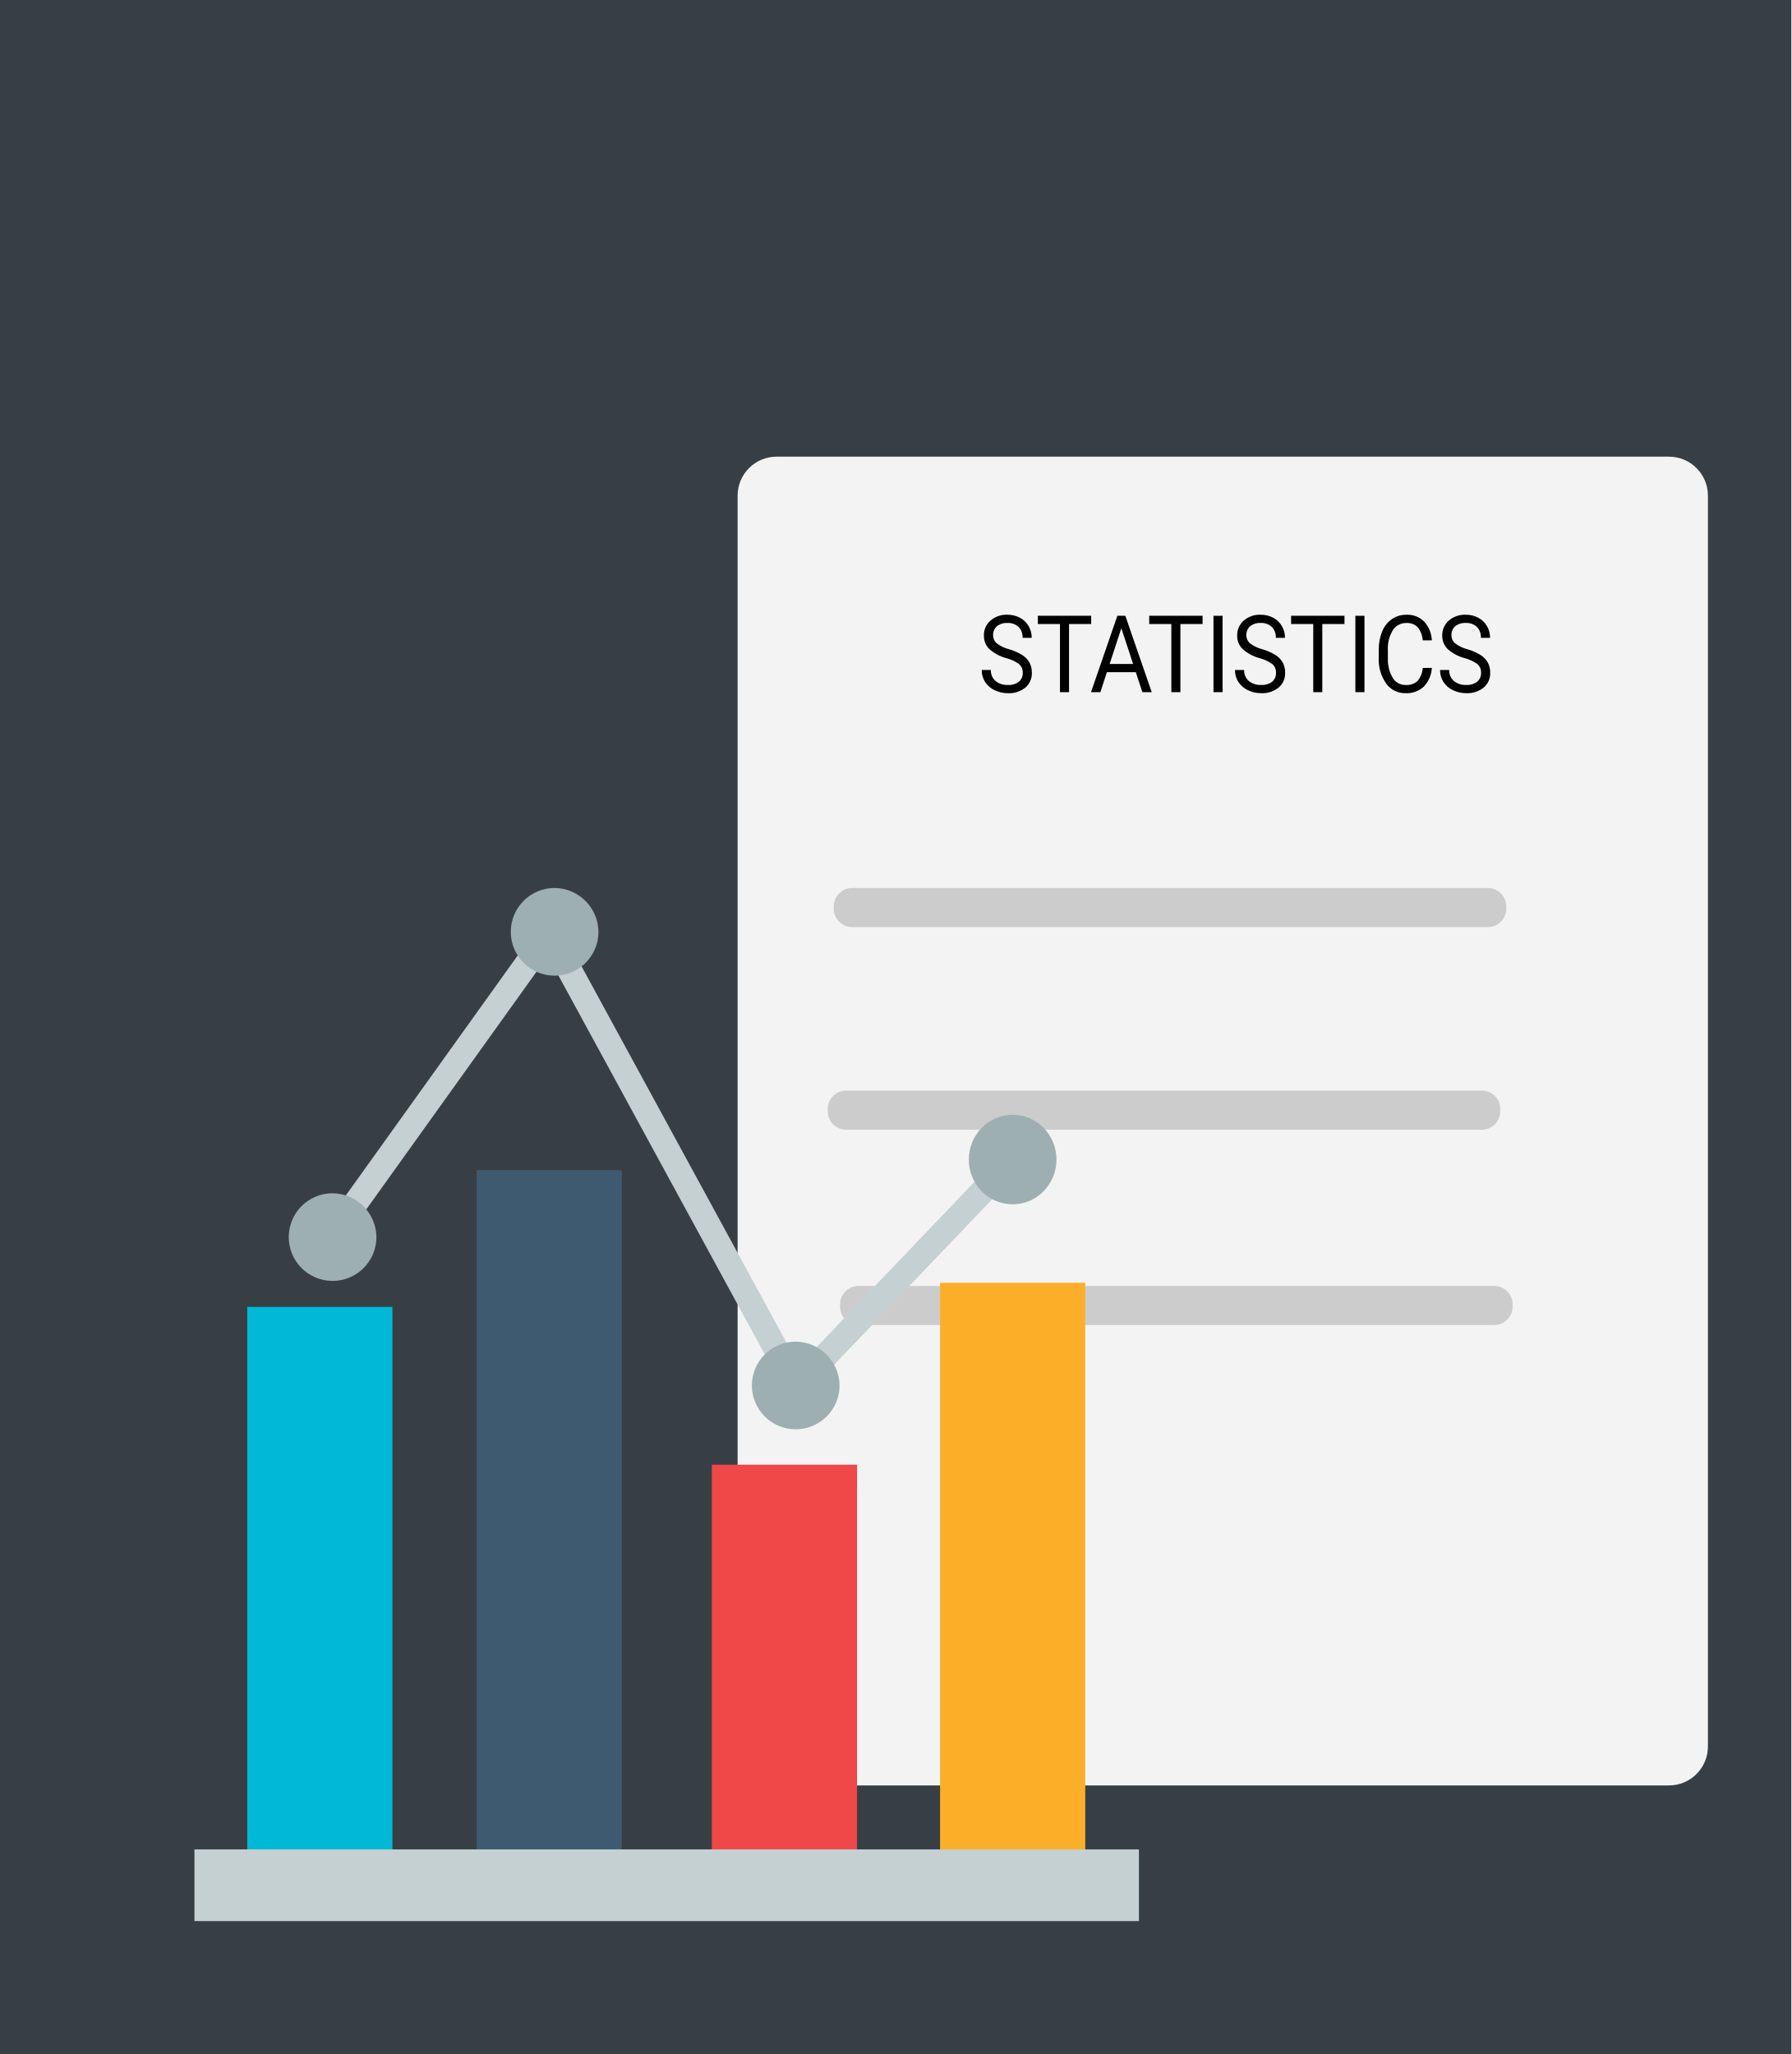
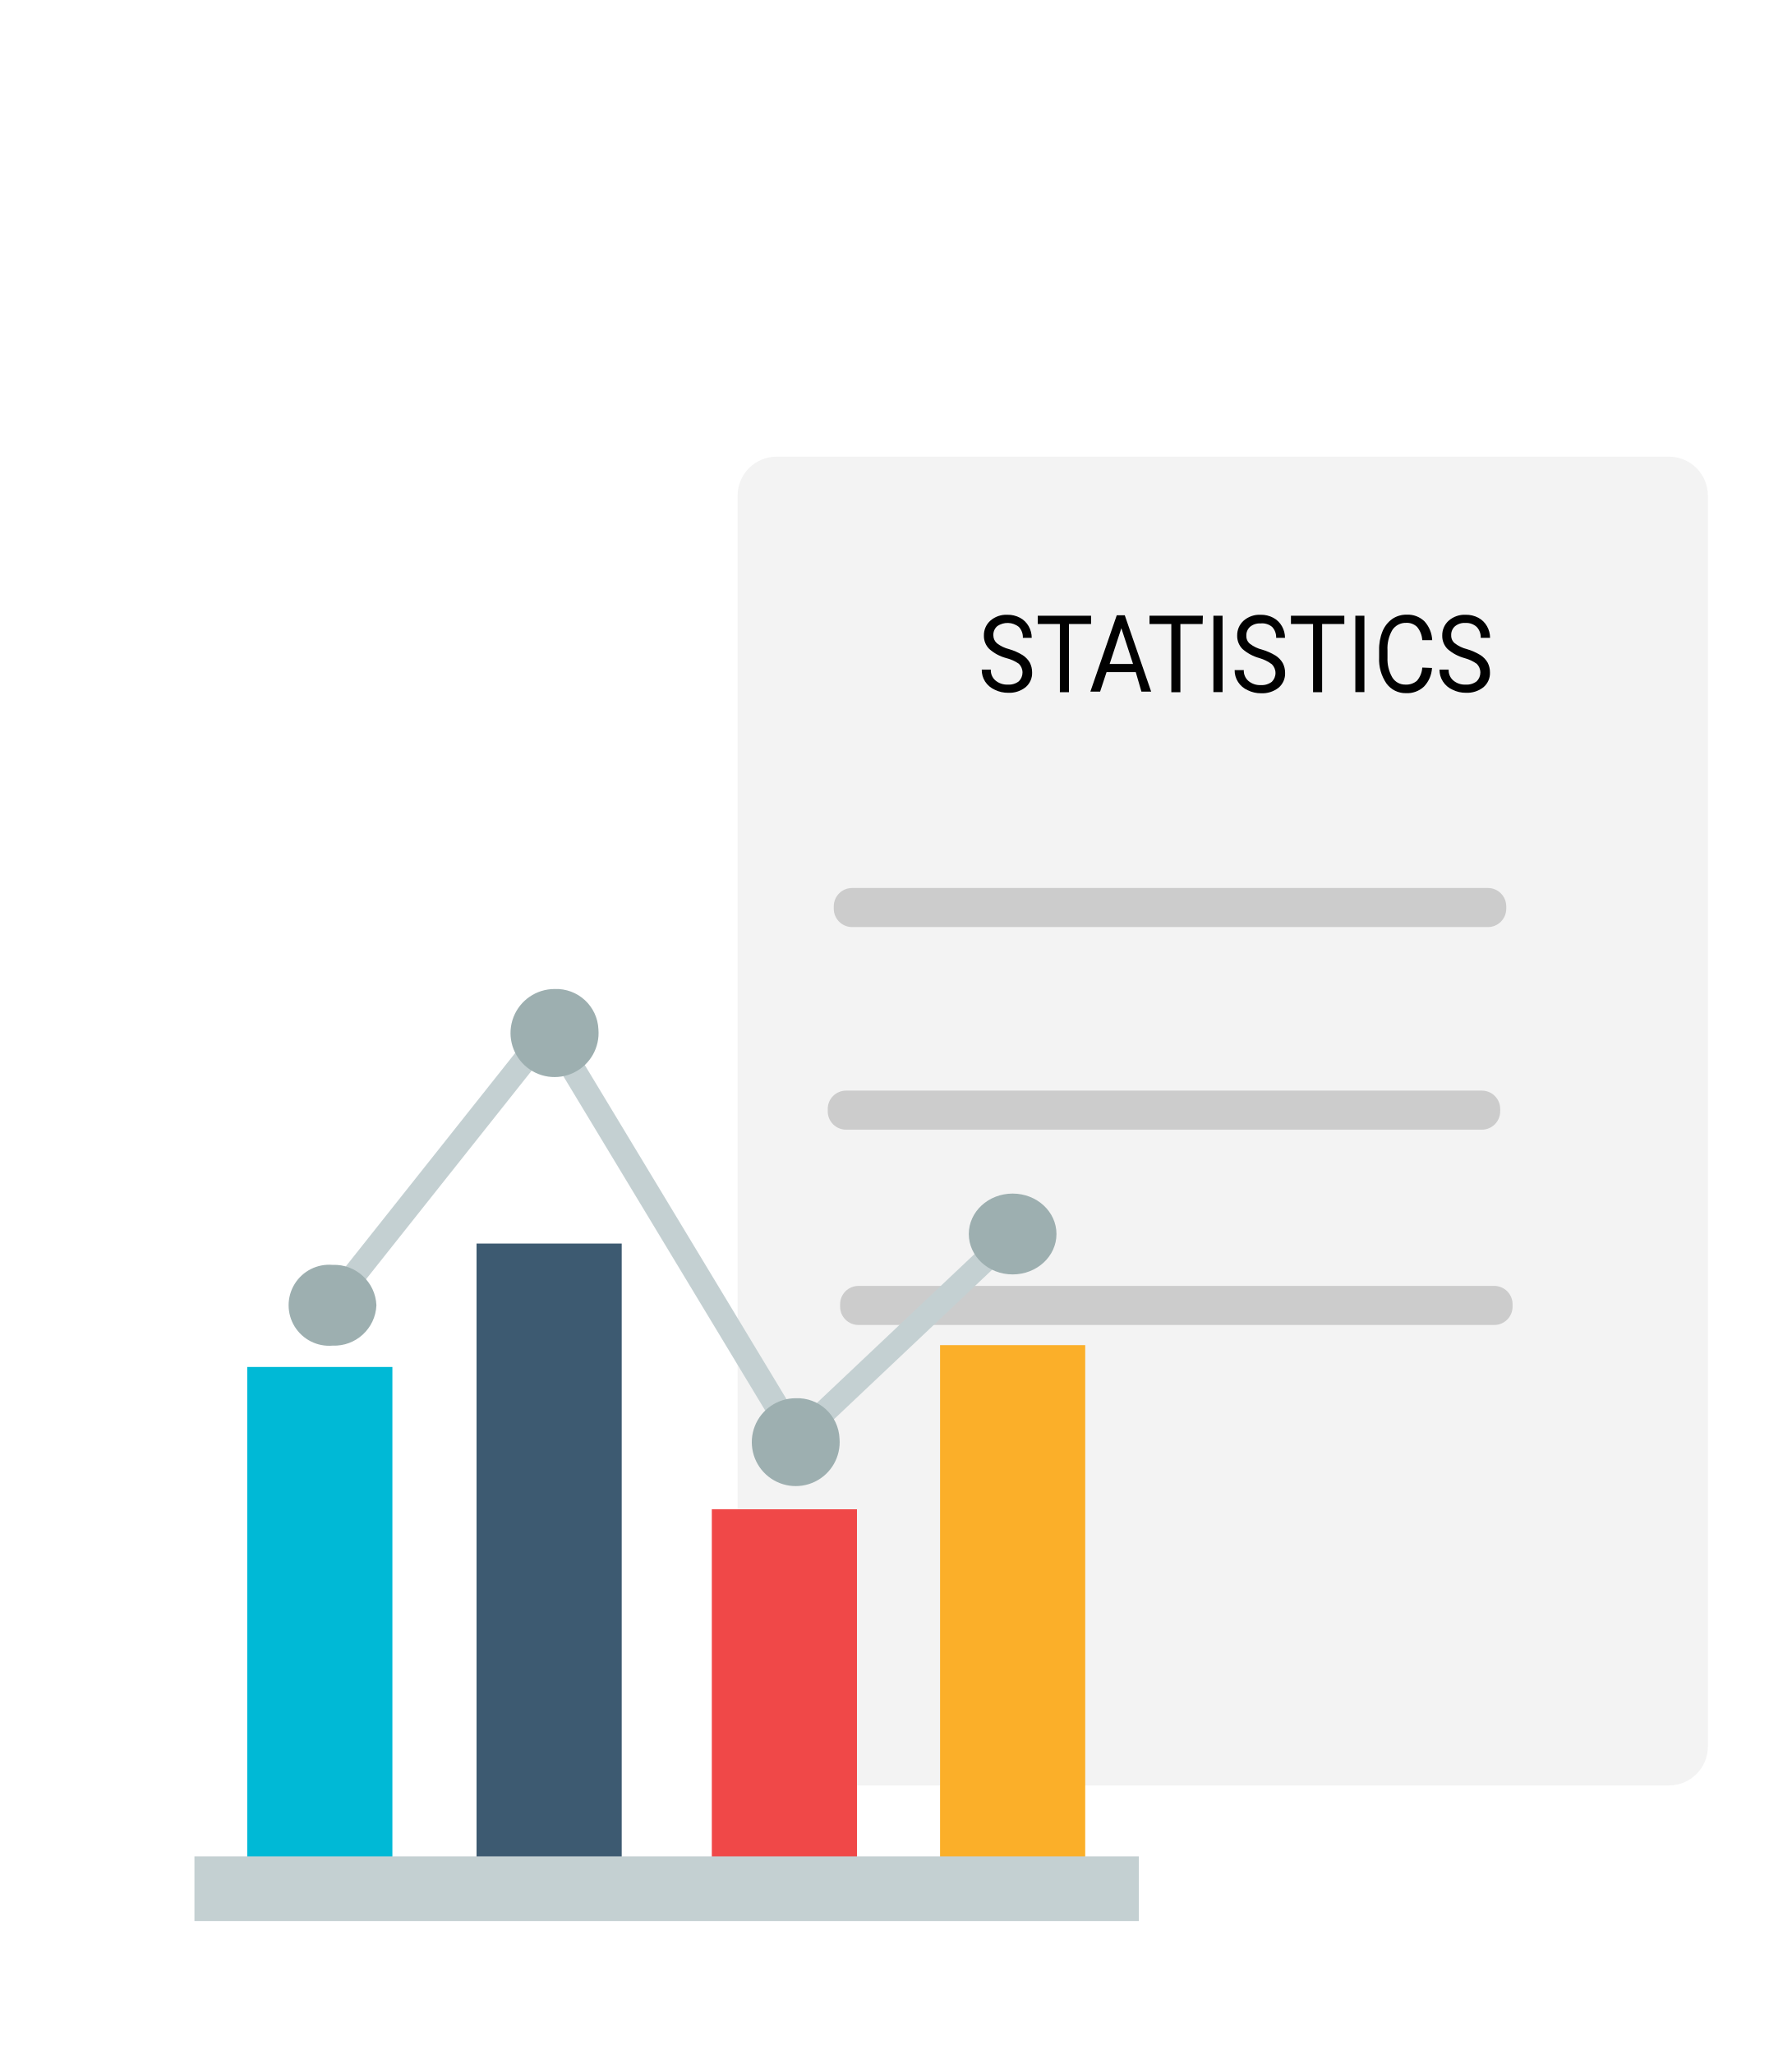
- <svg xmlns="http://www.w3.org/2000/svg" id="Layer_1" data-name="Layer 1" width="183.882" height="210.855" viewBox="0 0 183.882 210.855">
+ <svg xmlns="http://www.w3.org/2000/svg" id="Layer_1" data-name="Layer 1" width="183.88" height="210.86" viewBox="0 0 183.88 210.86">
  <defs>
-     <style>.cls-1{fill:#373f44;}.cls-2{fill:#f3f3f3;}.cls-3{fill:#ccc;}.cls-4{fill:#010101;}.cls-5{fill:#00b9d6;}.cls-6{fill:#3d5a71;}.cls-7{fill:#f04848;}.cls-8{fill:#fbaf29;}.cls-9{fill:#c4d0d2;}.cls-10{fill:#9dafb0;}</style>
+     <style>.cls-1{fill:none;}.cls-2{fill:#f3f3f3;}.cls-3{fill:#ccc;}.cls-4{fill:#010101;}.cls-5{fill:#00b9d6;}.cls-6{fill:#3d5a71;}.cls-7{fill:#f04848;}.cls-8{fill:#fbaf29;}.cls-9{fill:#c4d0d2;}.cls-10{fill:#9dafb0;}</style>
  </defs>
-   <rect class="cls-1" width="183.882" height="210.855" />
-   <rect class="cls-2" x="75.717" y="46.88" width="99.602" height="136.405" rx="4" />
-   <rect class="cls-3" x="86.236" y="132.011" width="69.032" height="4.014" rx="1.882" />
-   <rect class="cls-3" x="85.588" y="91.156" width="69.032" height="4.014" rx="1.882" />
-   <path class="cls-4" d="M103.295,67.56a4.247,4.247,0,0,1-1.749-.94,1.889,1.889,0,0,1-.547-1.376,1.976,1.976,0,0,1,.669-1.532,2.488,2.488,0,0,1,1.739-.606,2.664,2.664,0,0,1,1.301.312,2.225,2.225,0,0,1,.886.861,2.382,2.382,0,0,1,.313,1.201h-.938A1.514,1.514,0,0,0,104.56,64.36a1.56,1.56,0,0,0-1.152-.408,1.586,1.586,0,0,0-1.078.337,1.176,1.176,0,0,0-.387.936,1.054,1.054,0,0,0,.367.811,3.445,3.445,0,0,0,1.251.607,5.501,5.501,0,0,1,1.381.606,2.211,2.211,0,0,1,.74.772,2.143,2.143,0,0,1,.24,1.04,1.908,1.908,0,0,1-.671,1.526,2.672,2.672,0,0,1-1.795.574,3.051,3.051,0,0,1-1.362-.31,2.343,2.343,0,0,1-.976-.848,2.229,2.229,0,0,1-.343-1.223h.939a1.41,1.41,0,0,0,.475,1.123,1.866,1.866,0,0,0,1.268.412,1.706,1.706,0,0,0,1.133-.334,1.129,1.129,0,0,0,.395-.91,1.114,1.114,0,0,0-.365-.891A4.014,4.014,0,0,0,103.295,67.56Z" />
-   <path class="cls-4" d="M112.013,64.06h-2.276v6.995h-.93V64.06h-2.271v-.846h5.478Z" />
-   <path class="cls-4" d="M116.591,69.002h-2.968l-.666,2.052h-.964l2.705-7.84h.817l2.71,7.84h-.959Zm-2.686-.845h2.408l-1.207-3.667Z" />
-   <path class="cls-4" d="M123.445,64.06h-2.276v6.995h-.93V64.06H117.968v-.846h5.478Z" />
-   <path class="cls-4" d="M125.498,71.054h-.934v-7.84h.934Z" />
-   <path class="cls-4" d="M129.293,67.56a4.234,4.234,0,0,1-1.749-.94,1.885,1.885,0,0,1-.548-1.376,1.98,1.98,0,0,1,.669-1.532,2.491,2.491,0,0,1,1.739-.606,2.668,2.668,0,0,1,1.302.312,2.223,2.223,0,0,1,.885.861,2.372,2.372,0,0,1,.315,1.201h-.94a1.513,1.513,0,0,0-.408-1.121,1.562,1.562,0,0,0-1.153-.408,1.584,1.584,0,0,0-1.077.337,1.176,1.176,0,0,0-.387.936,1.051,1.051,0,0,0,.367.811,3.44,3.44,0,0,0,1.25.607,5.509,5.509,0,0,1,1.382.606,2.207,2.207,0,0,1,.739.772,2.143,2.143,0,0,1,.241,1.04,1.905,1.905,0,0,1-.672,1.526,2.67,2.67,0,0,1-1.795.574,3.058,3.058,0,0,1-1.362-.31,2.35,2.35,0,0,1-.976-.848,2.229,2.229,0,0,1-.343-1.223h.939a1.413,1.413,0,0,0,.474,1.123,1.867,1.867,0,0,0,1.268.412,1.707,1.707,0,0,0,1.134-.334,1.128,1.128,0,0,0,.394-.91,1.113,1.113,0,0,0-.364-.891A4.013,4.013,0,0,0,129.293,67.56Z" />
-   <path class="cls-4" d="M138.011,64.06h-2.277v6.995h-.929V64.06h-2.272v-.846h5.479Z" />
-   <path class="cls-4" d="M140.064,71.054h-.935v-7.84h.935Z" />
-   <path class="cls-4" d="M146.981,68.566a3.013,3.013,0,0,1-.829,1.92,2.557,2.557,0,0,1-1.855.676,2.4,2.4,0,0,1-2.012-.997,4.295,4.295,0,0,1-.757-2.665v-.754a4.873,4.873,0,0,1,.353-1.922,2.846,2.846,0,0,1,1-1.273,2.581,2.581,0,0,1,1.498-.444,2.414,2.414,0,0,1,1.81.697,3.059,3.059,0,0,1,.793,1.931h-.939a2.366,2.366,0,0,0-.528-1.361,1.504,1.504,0,0,0-1.136-.421,1.617,1.617,0,0,0-1.403.733,3.635,3.635,0,0,0-.509,2.086v.76a3.739,3.739,0,0,0,.482,2.032,1.514,1.514,0,0,0,1.348.754,1.677,1.677,0,0,0,1.193-.39,2.272,2.272,0,0,0,.553-1.36Z" />
-   <path class="cls-4" d="M150.343,67.56a4.234,4.234,0,0,1-1.749-.94,1.885,1.885,0,0,1-.548-1.376,1.98,1.98,0,0,1,.669-1.532,2.491,2.491,0,0,1,1.739-.606,2.668,2.668,0,0,1,1.302.312,2.223,2.223,0,0,1,.885.861,2.372,2.372,0,0,1,.315,1.201h-.94a1.513,1.513,0,0,0-.408-1.121,1.562,1.562,0,0,0-1.153-.408,1.584,1.584,0,0,0-1.077.337,1.176,1.176,0,0,0-.387.936,1.051,1.051,0,0,0,.367.811,3.44,3.44,0,0,0,1.25.607,5.509,5.509,0,0,1,1.382.606,2.207,2.207,0,0,1,.739.772,2.143,2.143,0,0,1,.241,1.04,1.905,1.905,0,0,1-.672,1.526,2.67,2.67,0,0,1-1.795.574,3.058,3.058,0,0,1-1.362-.31,2.35,2.35,0,0,1-.976-.848,2.229,2.229,0,0,1-.343-1.223h.939a1.413,1.413,0,0,0,.474,1.123,1.867,1.867,0,0,0,1.268.412,1.707,1.707,0,0,0,1.134-.334,1.128,1.128,0,0,0,.394-.91,1.113,1.113,0,0,0-.364-.891A4.012,4.012,0,0,0,150.343,67.56Z" />
-   <rect class="cls-3" x="84.969" y="111.96" width="69.032" height="4.014" rx="1.882" />
-   <rect class="cls-5" x="25.379" y="134.161" width="14.902" height="59.339" />
-   <rect class="cls-6" x="48.925" y="120.116" width="14.903" height="73.381" />
-   <rect class="cls-7" x="73.071" y="150.36" width="14.905" height="43.171" />
-   <rect class="cls-8" x="96.499" y="131.683" width="14.902" height="61.848" />
-   <rect class="cls-9" x="19.96" y="189.851" width="96.951" height="7.36" />
-   <polygon class="cls-9" points="81.46 144.458 56.232 98.136 33.847 129.389 31.811 127.867 56.52 93.367 82.018 140.183 103.046 118.161 104.852 119.959 81.46 144.458" />
-   <path class="cls-10" d="M38.639,127.089a4.5,4.5,0,1,1-4.497-4.595A4.547,4.547,0,0,1,38.639,127.089Z" />
-   <path class="cls-10" d="M61.432,95.75a4.501,4.501,0,1,1-4.5-4.594A4.548,4.548,0,0,1,61.432,95.75Z" />
-   <path class="cls-10" d="M86.179,142.32a4.499,4.499,0,1,1-4.5-4.594A4.547,4.547,0,0,1,86.179,142.32Z" />
-   <ellipse class="cls-10" cx="103.949" cy="119.035" rx="4.498" ry="4.595" />
+   <rect class="cls-1" width="183.88" height="210.86" />
+   <rect class="cls-2" x="75.72" y="46.88" width="99.6" height="136.41" rx="4" />
+   <rect class="cls-3" x="86.24" y="132.01" width="69.03" height="4.01" rx="1.88" />
+   <rect class="cls-3" x="85.59" y="91.16" width="69.03" height="4.01" rx="1.88" />
+   <path class="cls-4" d="M103.3,67.56a4.23,4.23,0,0,1-1.75-.94,1.87,1.87,0,0,1-.55-1.38,2,2,0,0,1,.67-1.53,2.49,2.49,0,0,1,1.74-.6,2.66,2.66,0,0,1,1.3.31,2.21,2.21,0,0,1,.88.86,2.4,2.4,0,0,1,.32,1.2H105a1.53,1.53,0,0,0-.41-1.12,1.85,1.85,0,0,0-2.23-.07,1.17,1.17,0,0,0-.39.94,1.08,1.08,0,0,0,.37.81,3.37,3.37,0,0,0,1.25.6,5.68,5.68,0,0,1,1.38.61,2.25,2.25,0,0,1,.74.77,2.16,2.16,0,0,1,.24,1,1.9,1.9,0,0,1-.67,1.53,2.67,2.67,0,0,1-1.79.57,3,3,0,0,1-1.37-.31,2.3,2.3,0,0,1-1-.85,2.18,2.18,0,0,1-.34-1.22h.93a1.38,1.38,0,0,0,.48,1.12,1.85,1.85,0,0,0,1.27.42,1.66,1.66,0,0,0,1.13-.34,1.27,1.27,0,0,0,0-1.8A4,4,0,0,0,103.3,67.56Z" />
+   <path class="cls-4" d="M112,64.06h-2.27v7h-.93v-7h-2.27v-.85H112Z" />
+   <path class="cls-4" d="M116.59,69h-3l-.66,2h-1l2.71-7.84h.82l2.71,7.84h-1Zm-2.68-.84h2.4l-1.2-3.67Z" />
+   <path class="cls-4" d="M123.45,64.06h-2.28v7h-.93v-7H118v-.85h5.48Z" />
+   <path class="cls-4" d="M125.5,71.05h-.94V63.21h.94Z" />
+   <path class="cls-4" d="M129.29,67.56a4.37,4.37,0,0,1-1.75-.94,1.9,1.9,0,0,1-.54-1.38,2,2,0,0,1,.67-1.53,2.48,2.48,0,0,1,1.73-.6,2.67,2.67,0,0,1,1.31.31,2.21,2.21,0,0,1,.88.86,2.4,2.4,0,0,1,.32,1.2H131a1.53,1.53,0,0,0-.41-1.12A1.58,1.58,0,0,0,129.4,64a1.55,1.55,0,0,0-1.07.34,1.17,1.17,0,0,0-.39.94,1,1,0,0,0,.37.81,3.37,3.37,0,0,0,1.25.6,5.68,5.68,0,0,1,1.38.61,2.25,2.25,0,0,1,.74.77,2.16,2.16,0,0,1,.24,1,1.9,1.9,0,0,1-.67,1.53,2.7,2.7,0,0,1-1.8.57,3,3,0,0,1-1.36-.31,2.24,2.24,0,0,1-1-.85,2.18,2.18,0,0,1-.35-1.22h.94a1.38,1.38,0,0,0,.48,1.12,1.83,1.83,0,0,0,1.26.42,1.69,1.69,0,0,0,1.14-.34,1.27,1.27,0,0,0,0-1.8A4,4,0,0,0,129.29,67.56Z" />
+   <path class="cls-4" d="M138,64.06h-2.28v7h-.93v-7h-2.27v-.85H138Z" />
+   <path class="cls-4" d="M140.06,71.05h-.93V63.21h.93Z" />
+   <path class="cls-4" d="M147,68.57a3,3,0,0,1-.83,1.92,2.53,2.53,0,0,1-1.85.67,2.42,2.42,0,0,1-2-1,4.36,4.36,0,0,1-.75-2.67v-.75a4.85,4.85,0,0,1,.35-1.93,2.92,2.92,0,0,1,1-1.27,2.55,2.55,0,0,1,1.5-.44,2.44,2.44,0,0,1,1.81.69,3.07,3.07,0,0,1,.79,1.93H146a2.32,2.32,0,0,0-.53-1.36,1.5,1.5,0,0,0-1.13-.42,1.64,1.64,0,0,0-1.41.73,3.73,3.73,0,0,0-.5,2.09v.76a3.74,3.74,0,0,0,.48,2,1.53,1.53,0,0,0,1.35.76,1.69,1.69,0,0,0,1.19-.39,2.27,2.27,0,0,0,.55-1.36Z" />
+   <path class="cls-4" d="M150.34,67.56a4.37,4.37,0,0,1-1.75-.94,1.9,1.9,0,0,1-.54-1.38,2,2,0,0,1,.67-1.53,2.48,2.48,0,0,1,1.73-.6,2.67,2.67,0,0,1,1.31.31,2.21,2.21,0,0,1,.88.86,2.4,2.4,0,0,1,.32,1.2H152a1.53,1.53,0,0,0-.41-1.12,1.58,1.58,0,0,0-1.16-.41,1.53,1.53,0,0,0-1.07.34,1.17,1.17,0,0,0-.39.94,1,1,0,0,0,.37.81,3.37,3.37,0,0,0,1.25.6,5.68,5.68,0,0,1,1.38.61,2.25,2.25,0,0,1,.74.77,2.16,2.16,0,0,1,.24,1,1.9,1.9,0,0,1-.67,1.53,2.7,2.7,0,0,1-1.8.57,3,3,0,0,1-1.36-.31,2.24,2.24,0,0,1-1-.85,2.18,2.18,0,0,1-.35-1.22h.94a1.38,1.38,0,0,0,.48,1.12,1.81,1.81,0,0,0,1.26.42,1.69,1.69,0,0,0,1.14-.34,1.27,1.27,0,0,0,0-1.8A4,4,0,0,0,150.34,67.56Z" />
+   <rect class="cls-3" x="84.97" y="111.96" width="69.03" height="4.01" rx="1.88" />
+   <rect class="cls-5" x="25.38" y="140.33" width="14.9" height="53.53" />
+   <rect class="cls-6" x="48.92" y="127.66" width="14.9" height="66.2" />
+   <rect class="cls-7" x="73.07" y="154.94" width="14.9" height="38.95" />
+   <rect class="cls-8" x="96.5" y="138.09" width="14.9" height="55.8" />
+   <rect class="cls-9" x="19.96" y="190.57" width="96.95" height="6.64" />
+   <polygon class="cls-9" points="81.46 149.62 56.23 107.83 33.85 136.02 31.81 134.65 56.52 103.52 82.02 145.76 103.05 125.89 104.85 127.51 81.46 149.62" />
+   <path class="cls-10" d="M38.64,134a4.33,4.33,0,0,1-4.5,4.14,4.16,4.16,0,1,1,0-8.29A4.33,4.33,0,0,1,38.64,134Z" />
+   <path class="cls-10" d="M61.43,105.67a4.52,4.52,0,1,1-4.5-4.14A4.33,4.33,0,0,1,61.43,105.67Z" />
+   <path class="cls-10" d="M86.18,147.69a4.51,4.51,0,1,1-4.5-4.15A4.33,4.33,0,0,1,86.18,147.69Z" />
+   <ellipse class="cls-10" cx="103.95" cy="126.68" rx="4.5" ry="4.15" />
</svg>
